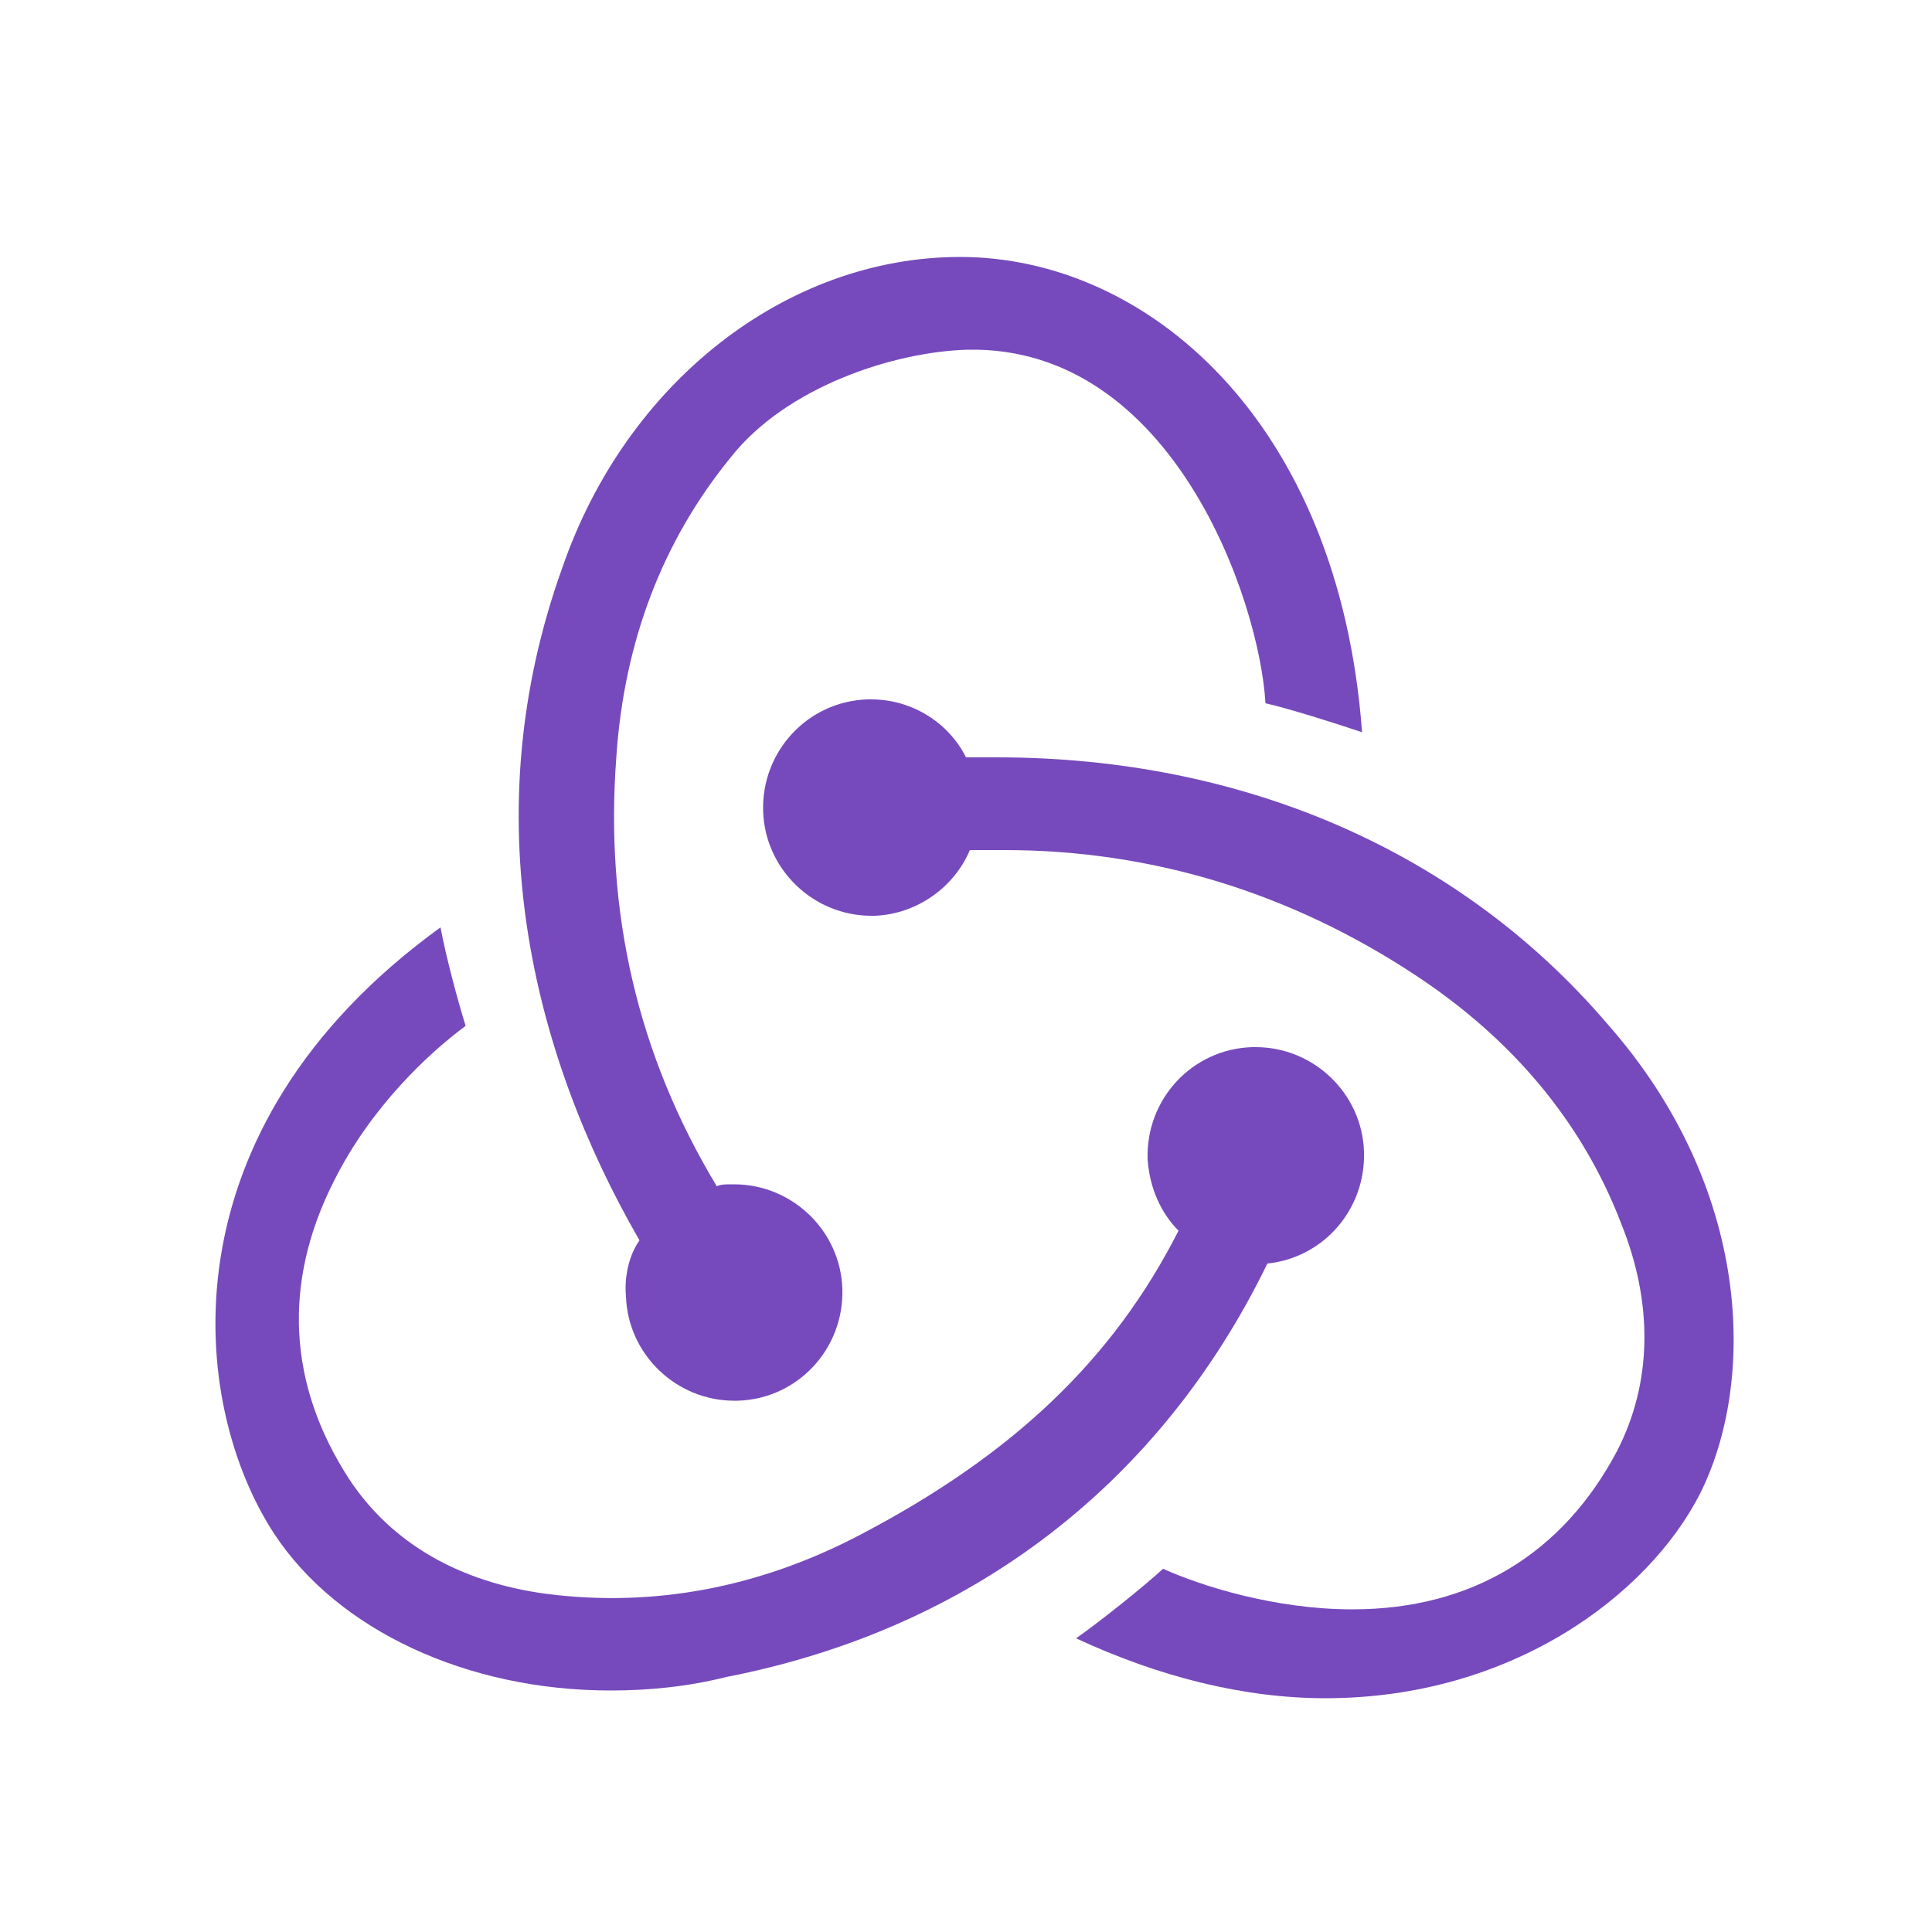
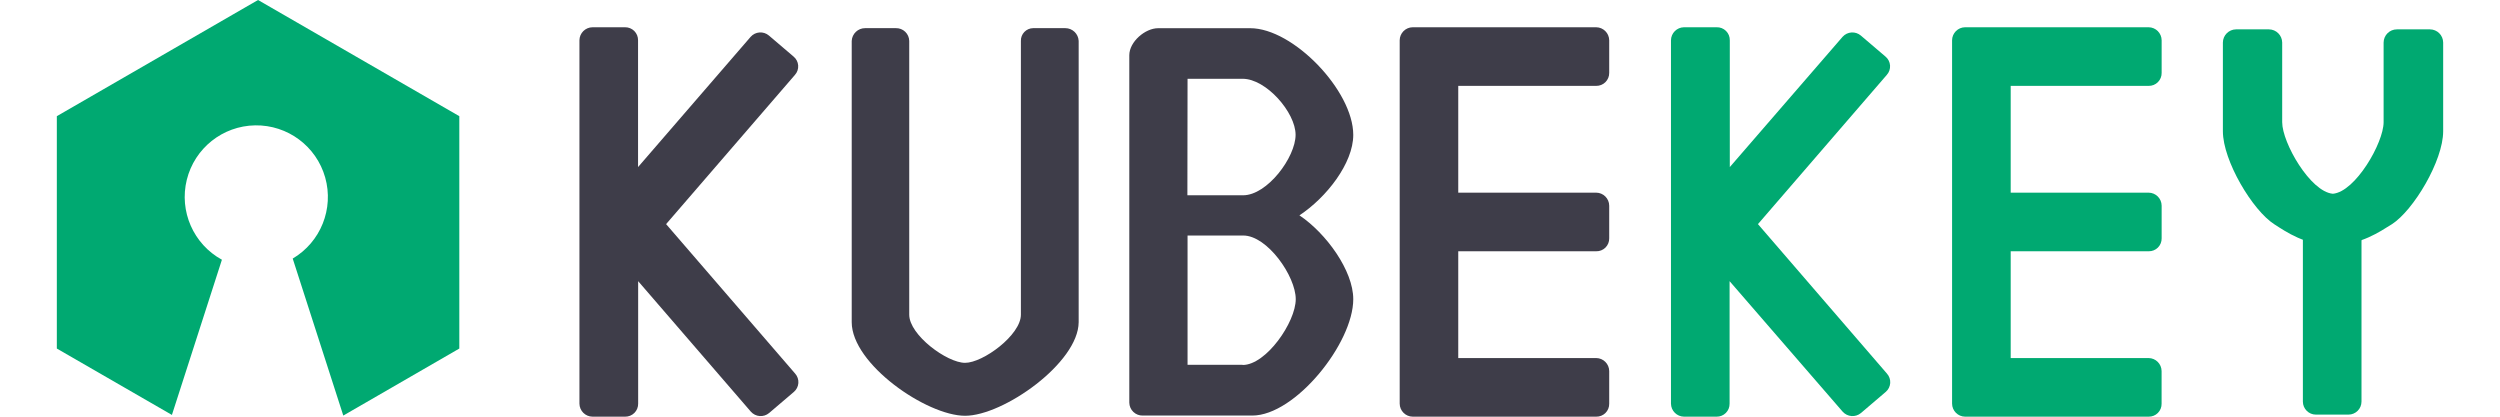
- <svg xmlns="http://www.w3.org/2000/svg" viewBox="0 0 100 100">
-   <g fill="#764ABC">
-     <path d="M65.6 65.4c2.9-.3 5.1-2.8 5-5.8-.1-3-2.6-5.4-5.6-5.4h-.2c-3.1.1-5.5 2.7-5.4 5.8.1 1.5.7 2.8 1.6 3.7-3.4 6.7-8.6 11.6-16.4 15.7-5.3 2.8-10.8 3.8-16.3 3.1-4.5-.6-8-2.6-10.2-5.9-3.2-4.9-3.5-10.2-.8-15.5 1.9-3.8 4.9-6.6 6.8-8-.4-1.3-1-3.5-1.3-5.1-14.5 10.5-13 24.7-8.6 31.4 3.3 5 10 8.1 17.4 8.1 2 0 4-.2 6-.7 12.8-2.5 22.5-10.1 28-21.4z" />
-     <path d="M83.2 53c-7.6-8.9-18.8-13.8-31.6-13.8H50c-.9-1.8-2.8-3-4.9-3h-.2c-3.1.1-5.5 2.7-5.4 5.8.1 3 2.6 5.4 5.6 5.4h.2c2.2-.1 4.1-1.5 4.9-3.4H52c7.6 0 14.8 2.2 21.3 6.5 5 3.3 8.6 7.6 10.6 12.8 1.7 4.2 1.6 8.3-.2 11.8-2.8 5.3-7.5 8.2-13.7 8.2-4 0-7.8-1.2-9.8-2.1-1.1 1-3.1 2.6-4.5 3.6 4.3 2 8.7 3.1 12.9 3.1 9.6 0 16.7-5.3 19.4-10.6 2.9-5.8 2.7-15.8-4.8-24.3z" />
-     <path d="M32.4 67.1c.1 3 2.6 5.4 5.6 5.4h.2c3.1-.1 5.5-2.7 5.4-5.8-.1-3-2.6-5.4-5.6-5.4h-.2c-.2 0-.5 0-.7.1-4.1-6.8-5.8-14.2-5.2-22.2.4-6 2.4-11.2 5.9-15.5 2.9-3.7 8.5-5.5 12.3-5.6 10.6-.2 15.1 13 15.4 18.3 1.3.3 3.5 1 5 1.5-1.2-16.2-11.2-24.6-20.8-24.6-9 0-17.3 6.5-20.6 16.1-4.6 12.8-1.6 25.1 4 34.8-.5.7-.8 1.8-.7 2.9z" />
+ <svg xmlns="http://www.w3.org/2000/svg" viewBox="0 0 454.34 79.33" width="150" height="25">
+   <defs>
+     <style>.cls-1{fill:#3e3d49;}.cls-2{fill:#00a971;}</style>
+   </defs>
+   <g id="图层_2" data-name="图层 2">
+     <g id="图层_1-2" data-name="图层 1">
+       <path class="cls-1" d="M172.92,79.16c-7.3,0-21.58-9.84-21.58-17.82V7.79a2.55,2.55,0,0,1,2.55-2.43h5.86a2.48,2.48,0,0,1,2.54,2.43V59.91c0,3.88,7.2,9.17,10.63,9.17s10.63-5.29,10.63-9.17V7.79a2.36,2.36,0,0,1,2.33-2.43H192a2.55,2.55,0,0,1,2.55,2.43V61.34C194.5,69.08,180.23,79.16,172.92,79.16Z" />
+       <path class="cls-2" d="M400.73,70.65a2.5,2.5,0,0,0-2.47-2.48H372V47.84h26.27a2.42,2.42,0,0,0,2.47-2.48v-6.2a2.5,2.5,0,0,0-2.48-2.48H372V16.35h26.26a2.43,2.43,0,0,0,2.48-2.48V7.67a2.5,2.5,0,0,0-2.48-2.48H363.32a2.5,2.5,0,0,0-2.48,2.48V76.85a2.5,2.5,0,0,0,2.48,2.48h34.94a2.42,2.42,0,0,0,2.47-2.48Z" />
+       <path class="cls-1" d="M295.56,70.65a2.5,2.5,0,0,0-2.48-2.48H266.82V47.84h26.26a2.42,2.42,0,0,0,2.48-2.48v-6.2a2.5,2.5,0,0,0-2.48-2.48H266.82V16.35h26.26a2.44,2.44,0,0,0,2.48-2.48V7.67a2.51,2.51,0,0,0-2.48-2.48H258.15a2.5,2.5,0,0,0-2.48,2.48V76.85a2.5,2.5,0,0,0,2.48,2.48h34.94a2.42,2.42,0,0,0,2.47-2.48Z" />
+       <path class="cls-1" d="M236.58,41c5.11-3.36,10.25-9.9,10.25-15.32,0-8.4-11.43-20.31-19.61-20.31H209.68c-2.47,0-5.49,2.58-5.49,5.15V76.66a2.5,2.5,0,0,0,2.57,2.46H227.6c8.18,0,19.23-13.76,19.23-22.16C246.83,51.53,241.69,44.43,236.58,41Zm-21.3-26h10.49c4.48,0,10.08,6.41,10.08,10.67s-5.38,11.51-10,11.51h-10.6Zm10.49,54.45H215.28V44.84h10.6c4.59,0,10,7.75,10,12.12S230.25,69.49,225.77,69.49Z" />
+       <path class="cls-2" d="M323.88,42.67l24.53-28.41a2.42,2.42,0,0,0-.25-3.49l-4.69-4A2.5,2.5,0,0,0,340,7L318.52,31.81V7.67A2.43,2.43,0,0,0,316,5.19h-6.2a2.51,2.51,0,0,0-2.48,2.48V76.85a2.51,2.51,0,0,0,2.48,2.48H316a2.43,2.43,0,0,0,2.48-2.48V53.53L340,78.37a2.51,2.51,0,0,0,3.5.26l4.69-4a2.43,2.43,0,0,0,.25-3.5Z" />
+       <path class="cls-1" d="M116,42.67l24.53-28.41a2.42,2.42,0,0,0-.26-3.49l-4.69-4a2.49,2.49,0,0,0-3.49.25L110.66,31.81V7.67a2.44,2.44,0,0,0-2.48-2.48H102A2.51,2.51,0,0,0,99.5,7.67V76.85A2.51,2.51,0,0,0,102,79.33h6.2a2.44,2.44,0,0,0,2.48-2.48V53.53l21.45,24.84a2.5,2.5,0,0,0,3.49.26l4.69-4a2.44,2.44,0,0,0,.26-3.5Z" />
+       <rect class="cls-2" x="427.63" y="39.99" width="11.16" height="38.95" rx="2.48" />
+       <path class="cls-2" d="M451.82,5.59h-6.28A2.53,2.53,0,0,0,443,8.1V23.27c0,3.91-5.36,13.25-9.66,13.62-4.3-.37-9.65-9.71-9.65-13.62V8.1a2.54,2.54,0,0,0-2.52-2.51h-6.28A2.53,2.53,0,0,0,412.4,8.1V25c0,5.6,5.65,15.06,9.79,17.7,2.36,1.52,5.78,3.88,10.9,4h.56c5.12-.17,8.54-2.53,10.91-4,4.13-2.64,9.78-12.1,9.78-17.7V8.1A2.53,2.53,0,0,0,451.82,5.59Z" />
+       <path class="cls-2" d="M76.63,22.12V66.36L54.54,79.12,44.91,49.23a13.63,13.63,0,1,0-13.48.22L21.91,79,0,66.36V22.12L38.31,0Z" />
+     </g>
  </g>
</svg>
